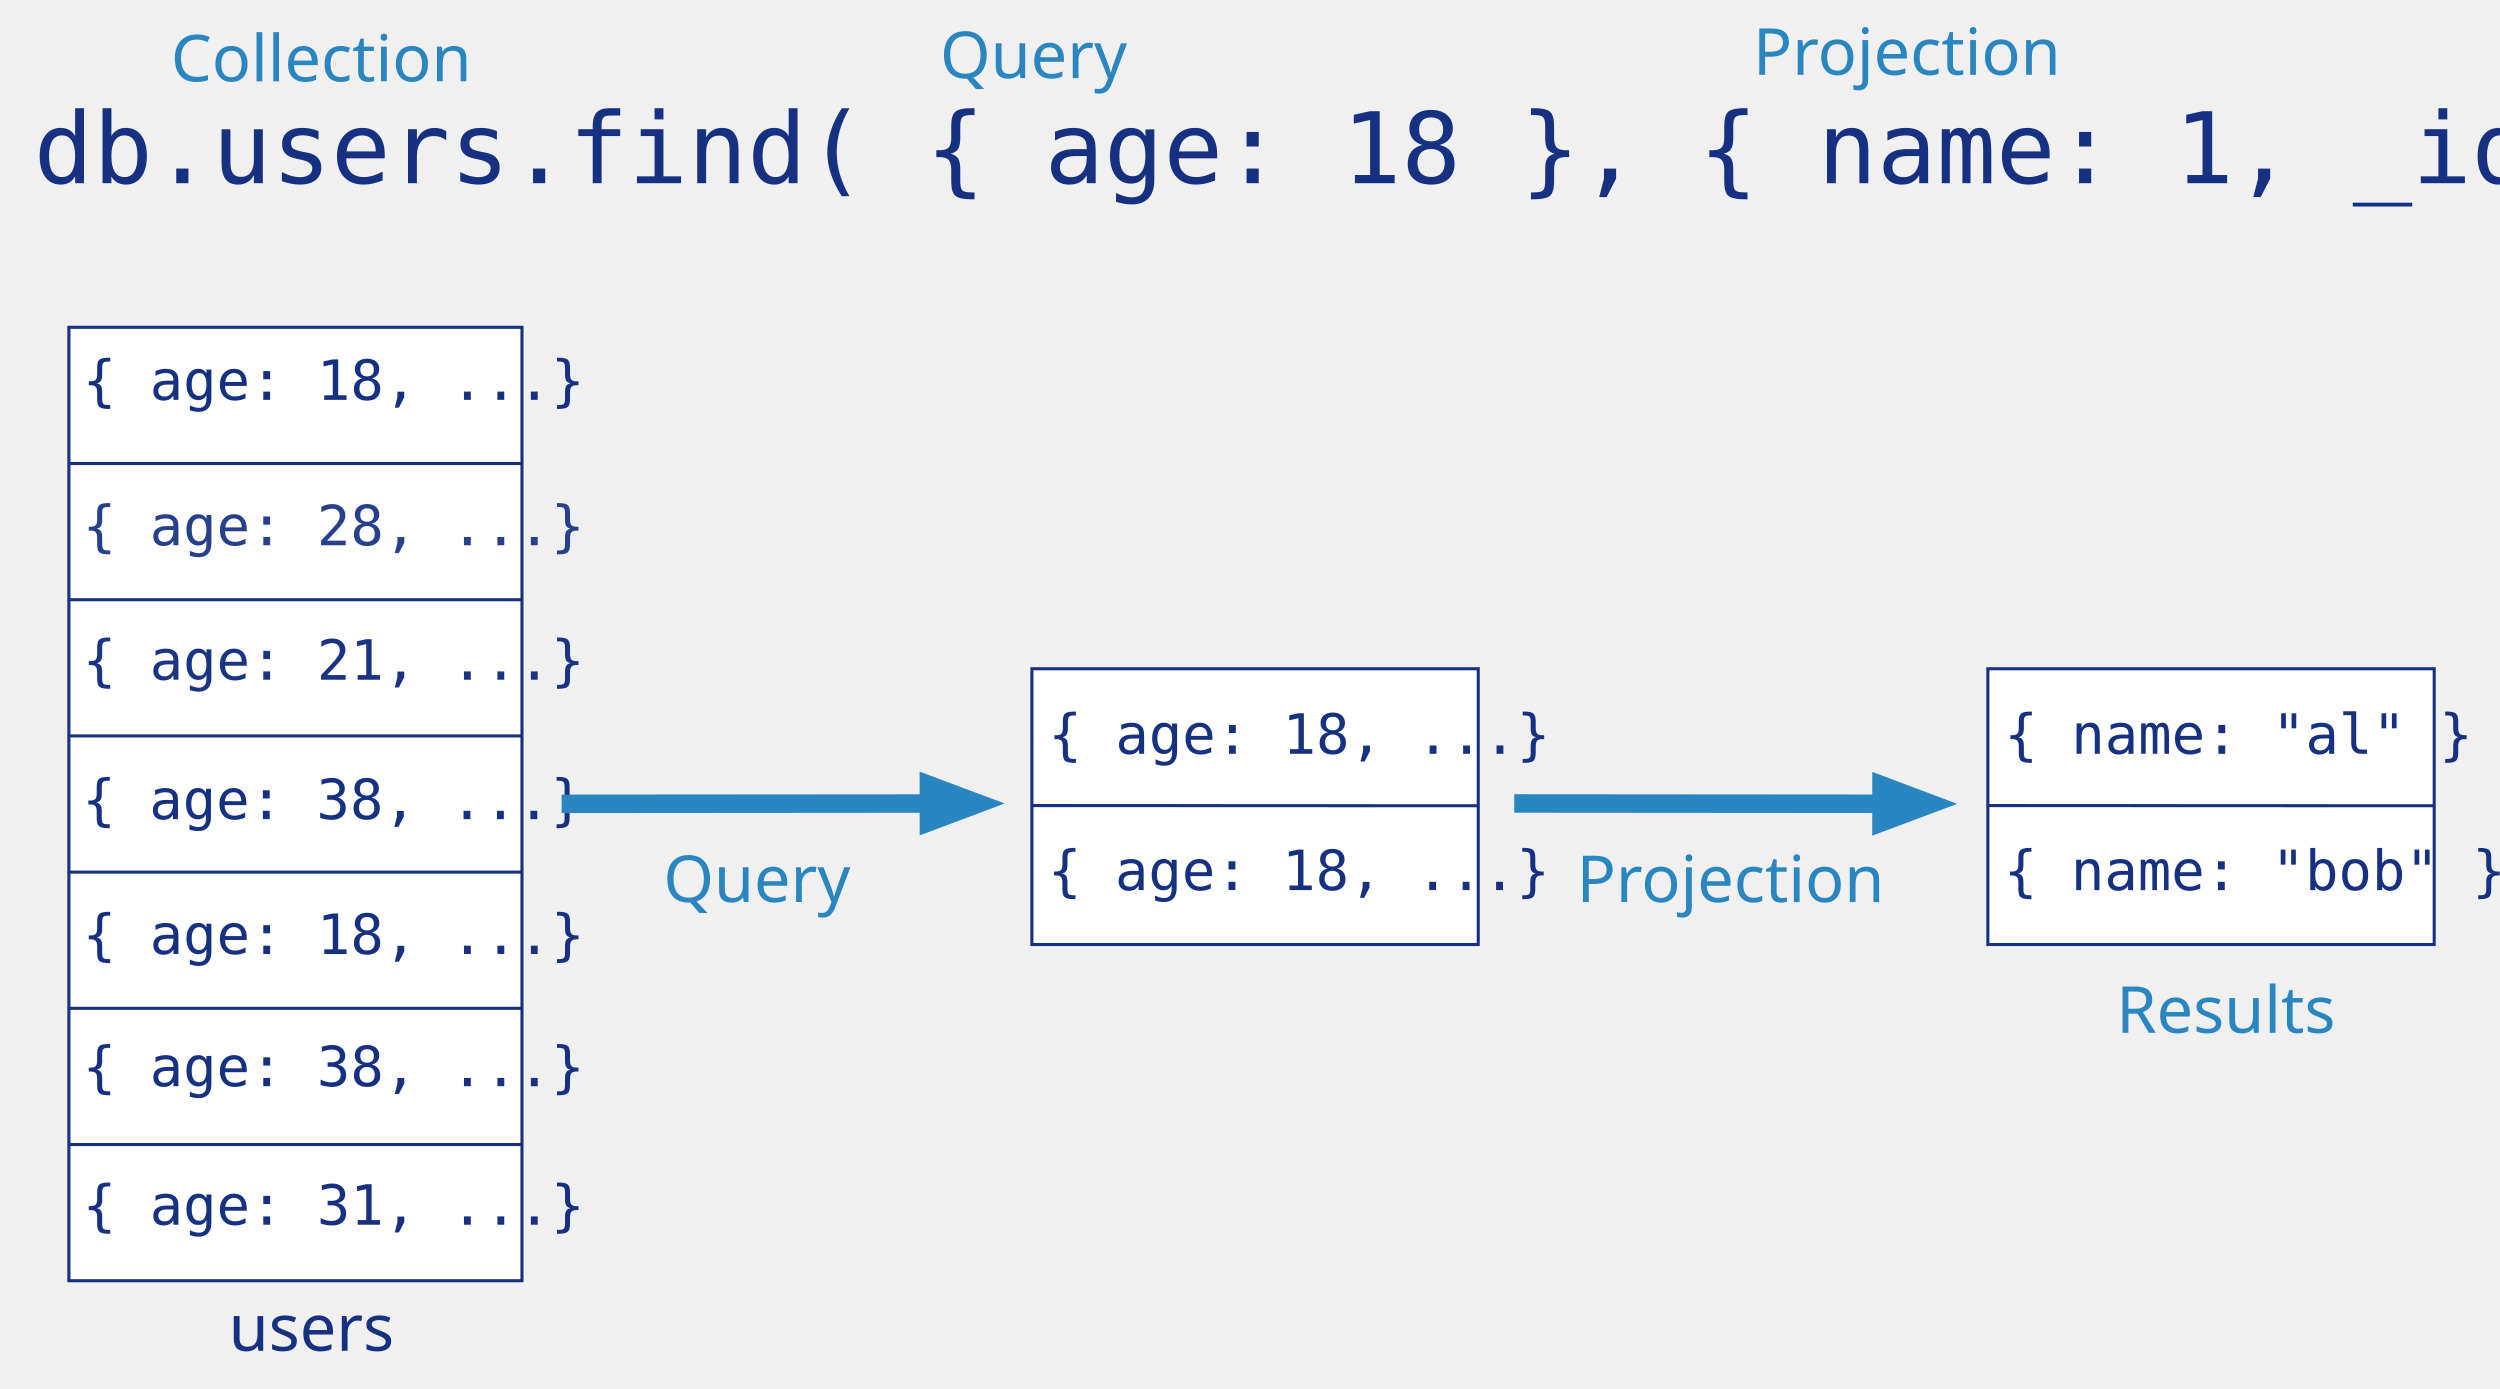
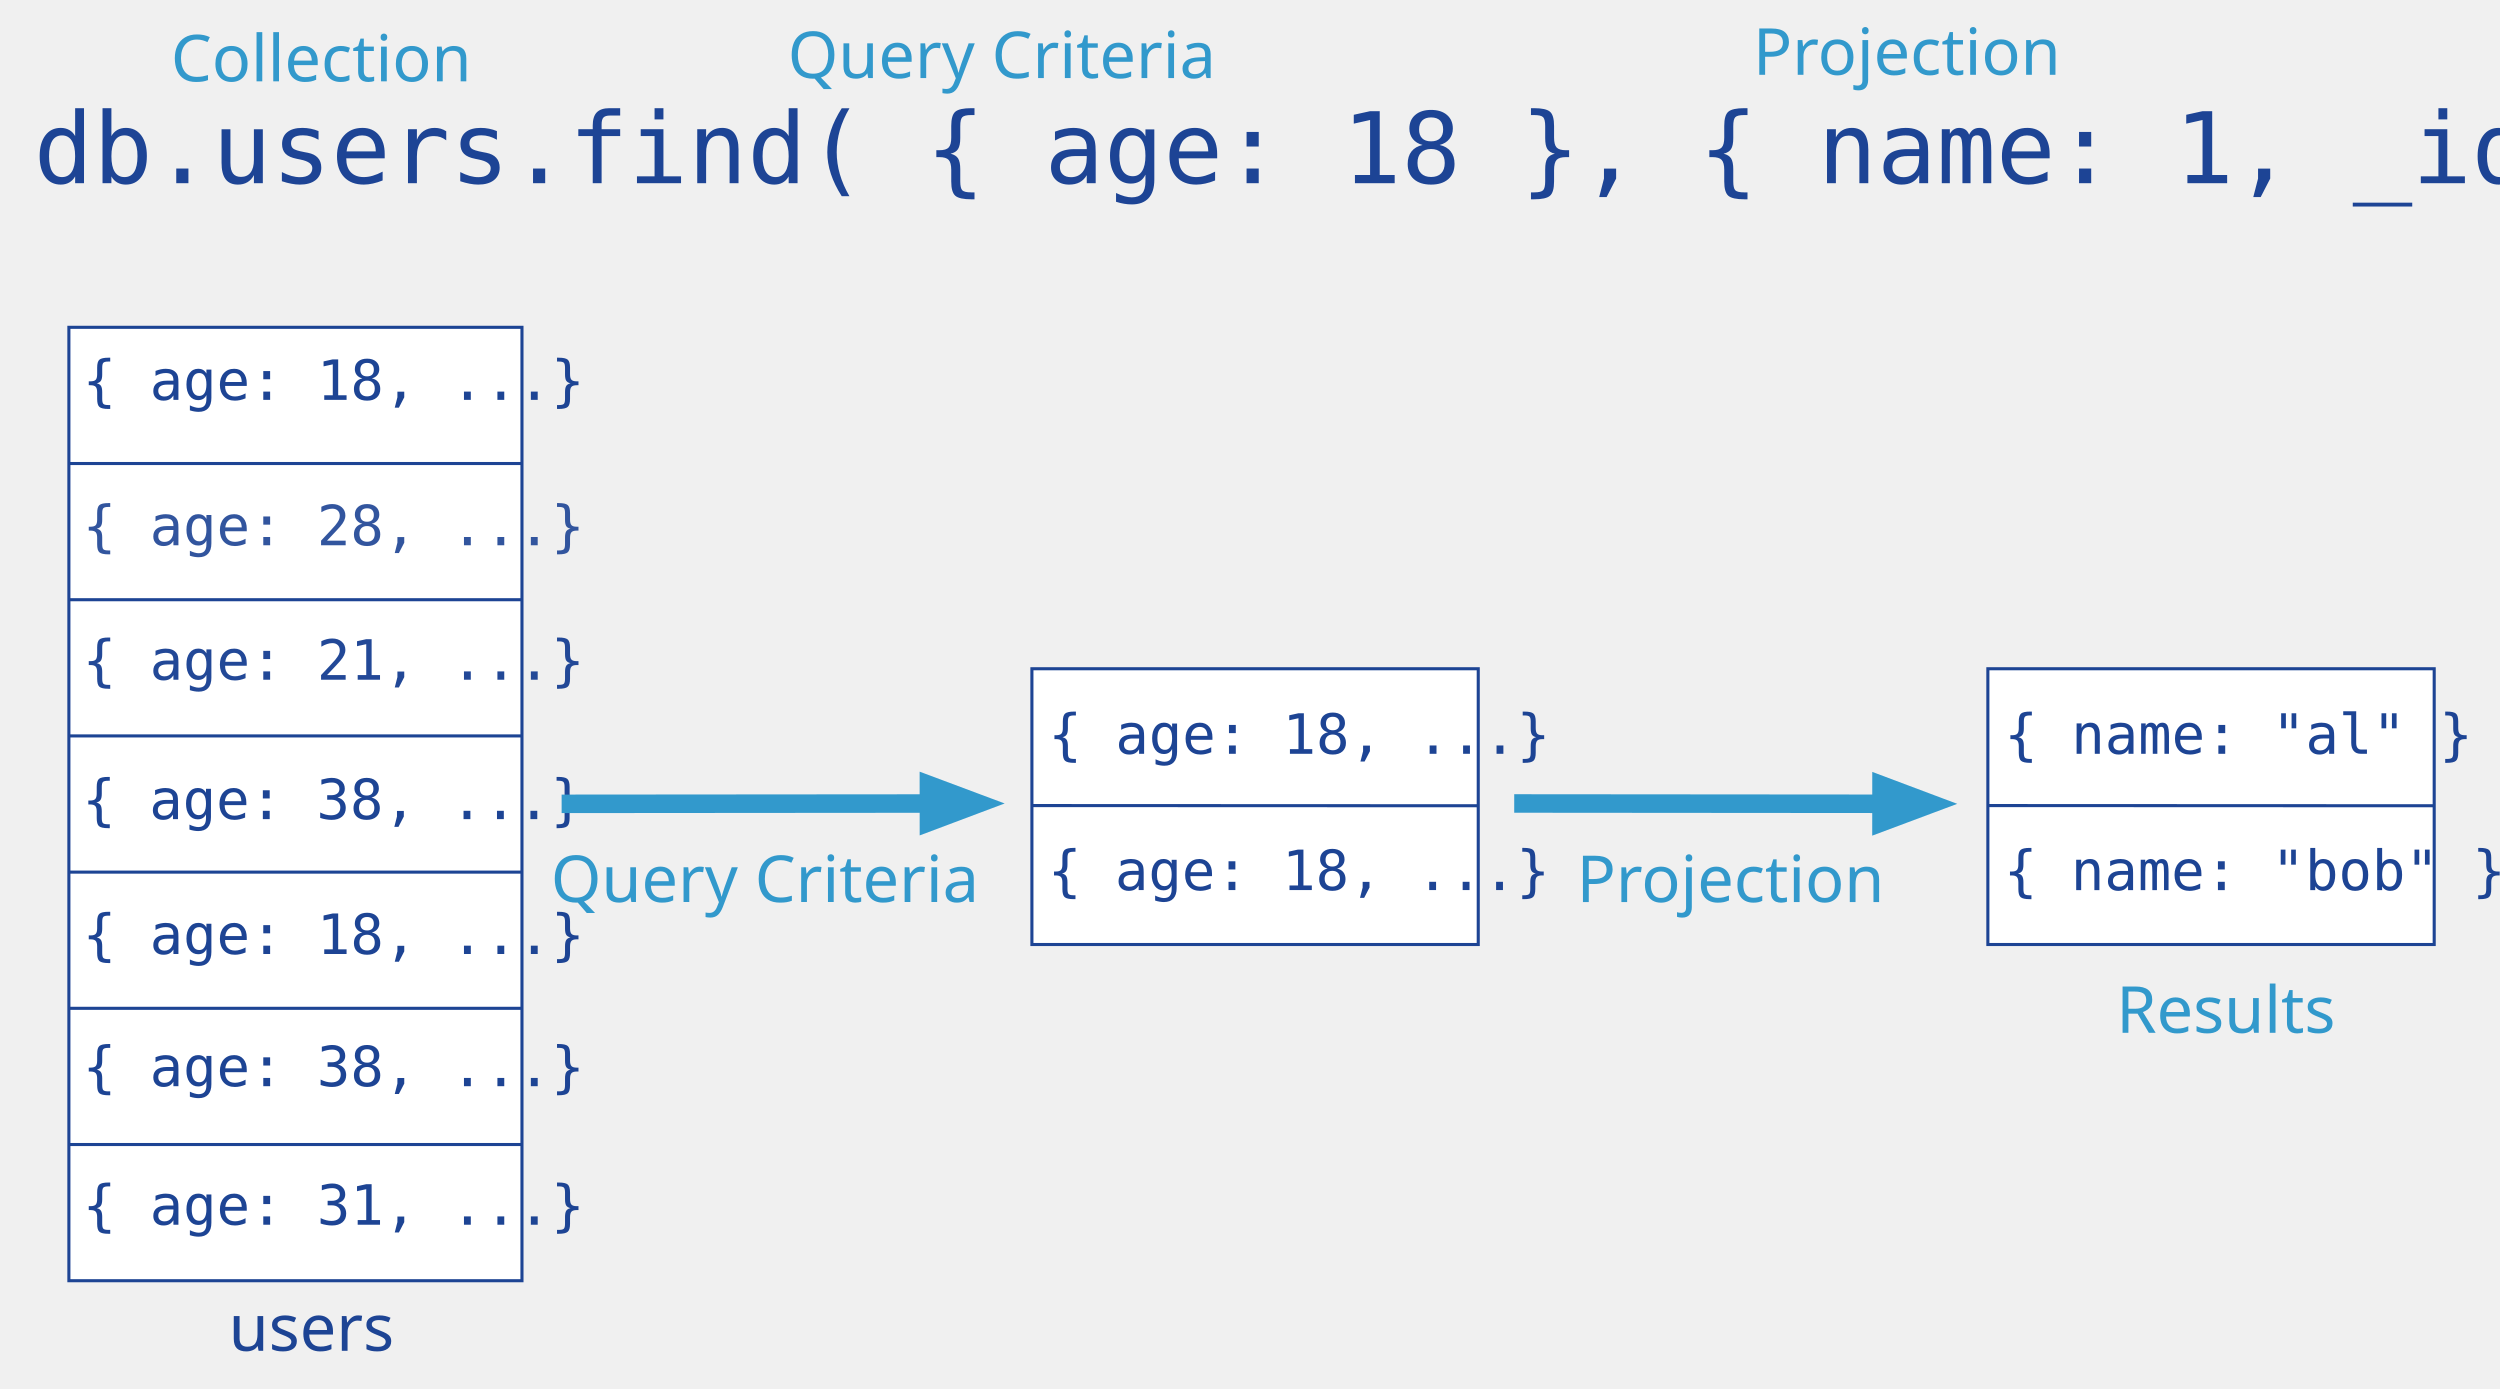
<svg xmlns="http://www.w3.org/2000/svg" version="1.1" x="0px" y="0px" width="810" height="450" viewBox="0, 0, 810, 450">
  <g id="Layer 1">
    <g>
      <g>
        <path d="M22.319,106.051 L169.118,106.051 L169.118,414.953 L22.319,414.953 z" fill="#FFFFFF" />
-         <path d="M22.319,106.051 L169.118,106.051 L169.118,414.953 L22.319,414.953 z" fill-opacity="0" stroke="#173182" stroke-width="1" />
+         <path d="M22.319,106.051 L169.118,106.051 L169.118,414.953 L22.319,414.953 z" fill-opacity="0" stroke="#1D4494" stroke-width="1" />
      </g>
-       <path d="M22.319,150.18 L169.118,150.18" fill-opacity="0" stroke="#173182" stroke-width="1" />
-       <path d="M22.319,238.438 L169.118,238.438" fill-opacity="0" stroke="#173182" stroke-width="1" />
-       <path d="M22.319,194.309 L169.118,194.309" fill-opacity="0" stroke="#173182" stroke-width="1" />
-       <path d="M22.319,282.566 L169.118,282.566" fill-opacity="0" stroke="#173182" stroke-width="1" />
-       <path d="M22.319,326.695 L169.118,326.695" fill-opacity="0" stroke="#173182" stroke-width="1" />
-       <path d="M22.319,370.824 L169.118,370.824" fill-opacity="0" stroke="#173182" stroke-width="1" />
+       <path d="M22.319,150.18 L169.118,150.18" fill-opacity="0" stroke="#1D4494" stroke-width="1" />
+       <path d="M22.319,238.438 L169.118,238.438" fill-opacity="0" stroke="#1D4494" stroke-width="1" />
+       <path d="M22.319,194.309 L169.118,194.309" fill-opacity="0" stroke="#1D4494" stroke-width="1" />
+       <path d="M22.319,282.566 L169.118,282.566" fill-opacity="0" stroke="#1D4494" stroke-width="1" />
+       <path d="M22.319,326.695 L169.118,326.695" fill-opacity="0" stroke="#1D4494" stroke-width="1" />
+       <path d="M22.319,370.824 L169.118,370.824" fill-opacity="0" stroke="#1D4494" stroke-width="1" />
    </g>
    <text transform="matrix(1, 0, 0, 1, 96.692, 126.952)">
-       <tspan x="-69.873" y="2.614" font-family="Inconsolata" font-size="18" fill="#173182">{ age: 18, ...}</tspan>
+       <tspan x="-69.873" y="2.614" font-family="Inconsolata" font-size="18" fill="#1D4494">{ age: 18, ...}</tspan>
    </text>
    <text transform="matrix(1, 0, 0, 1, 96.692, 171.995)">
-       <tspan x="-69.873" y="4.677" font-family="Inconsolata" font-size="18" fill="#26408C">{ age: 28, ...}</tspan>
+       <tspan x="-69.873" y="4.677" font-family="Inconsolata" font-size="18" fill="#32559E">{ age: 28, ...}</tspan>
    </text>
    <text transform="matrix(1, 0, 0, 1, 96.623, 261.566)">
-       <tspan x="-69.941" y="3.826" font-family="Inconsolata" font-size="18" fill="#173182">{ age: 38, ...}</tspan>
+       <tspan x="-69.941" y="3.826" font-family="Inconsolata" font-size="18" fill="#1D4494">{ age: 38, ...}</tspan>
    </text>
    <text transform="matrix(1, 0, 0, 1, 96.692, 216.098)">
-       <tspan x="-69.873" y="4.129" font-family="Inconsolata" font-size="18" fill="#1A3485">{ age: 21, ...}</tspan>
+       <tspan x="-69.873" y="4.129" font-family="Inconsolata" font-size="18" fill="#224897">{ age: 21, ...}</tspan>
    </text>
    <text transform="matrix(1, 0, 0, 1, 96.692, 392.28)">
-       <tspan x="-69.873" y="4.534" font-family="Inconsolata" font-size="18" fill="#173182">{ age: 31, ...}</tspan>
+       <tspan x="-69.873" y="4.534" font-family="Inconsolata" font-size="18" fill="#1D4494">{ age: 31, ...}</tspan>
    </text>
    <text transform="matrix(1, 0, 0, 1, 96.692, 305.186)">
-       <tspan x="-69.873" y="3.909" font-family="Inconsolata" font-size="18" fill="#173182">{ age: 18, ...}</tspan>
+       <tspan x="-69.873" y="3.909" font-family="Inconsolata" font-size="18" fill="#1D4494">{ age: 18, ...}</tspan>
    </text>
    <text transform="matrix(1, 0, 0, 1, 96.692, 347.137)">
-       <tspan x="-69.873" y="4.793" font-family="Inconsolata" font-size="18" fill="#173182">{ age: 38, ...}</tspan>
+       <tspan x="-69.873" y="4.793" font-family="Inconsolata" font-size="18" fill="#1D4494">{ age: 38, ...}</tspan>
    </text>
    <text transform="matrix(1, 0, 0, 1, 96.623, 431.156)">
-       <tspan x="-22.534" y="6.5" font-family="GillSans" font-size="21" fill="#173182">users</tspan>
+       <tspan x="-22.534" y="6.5" font-family="GillSans" font-size="21" fill="#1D4494">users</tspan>
    </text>
    <g>
-       <path d="M181.968,260.443 L300.968,260.344" fill-opacity="0" stroke="#2A86C0" stroke-width="6" />
-       <path d="M300.973,266.344 L316.968,260.33 L300.963,254.344 z" fill="#2A86C0" fill-opacity="1" stroke="#2A86C0" stroke-width="6" stroke-opacity="1" />
+       <path d="M181.968,260.443 L300.968,260.344" fill-opacity="0" stroke="#3299CC" stroke-width="6" />
+       <path d="M300.973,266.344 L316.968,260.33 L300.963,254.344 z" fill="#3299CC" fill-opacity="1" stroke="#3299CC" stroke-width="6" stroke-opacity="1" />
    </g>
-     <text transform="matrix(1, 0, 0, 1, 244.968, 286.814)">
-       <tspan x="-30.038" y="5.436" font-family="GillSans" font-size="21" fill="#2A86C0">Query</tspan>
+     <text transform="matrix(1, 0, 0, 1, 248.468, 286.814)">
+       <tspan x="-70" y="5.436" font-family="GillSans" font-size="21" fill="#3299CC">Query Criteria</tspan>
    </text>
    <g>
      <g>
        <path d="M334.338,216.674 L478.951,216.674 L478.951,306.02 L334.338,306.02 z" fill="#FFFFFF" />
-         <path d="M334.338,216.674 L478.951,216.674 L478.951,306.02 L334.338,306.02 z" fill-opacity="0" stroke="#173182" stroke-width="1" />
+         <path d="M334.338,216.674 L478.951,216.674 L478.951,306.02 L334.338,306.02 z" fill-opacity="0" stroke="#1D4494" stroke-width="1" />
      </g>
-       <path d="M334.338,261.001 L478.951,261.065" fill-opacity="0" stroke="#173182" stroke-width="1" />
+       <path d="M334.338,261.001 L478.951,261.065" fill-opacity="0" stroke="#1D4494" stroke-width="1" />
      <text transform="matrix(1, 0, 0, 1, 408.606, 284.566)">
-         <tspan x="-69.043" y="3.826" font-family="Inconsolata" font-size="18" fill="#173182">{ age: 18, ...}</tspan>
+         <tspan x="-69.043" y="3.826" font-family="Inconsolata" font-size="18" fill="#1D4494">{ age: 18, ...}</tspan>
      </text>
      <text transform="matrix(1, 0, 0, 1, 408.675, 240.098)">
-         <tspan x="-68.974" y="4.129" font-family="Inconsolata" font-size="18" fill="#173182">{ age: 18, ...}</tspan>
+         <tspan x="-68.974" y="4.129" font-family="Inconsolata" font-size="18" fill="#1D4494">{ age: 18, ...}</tspan>
      </text>
    </g>
    <text transform="matrix(1, 0, 0, 1, 556.105, 286.827)">
-       <tspan x="-45.263" y="5.436" font-family="GillSans" font-size="21" fill="#2A86C0">Projection</tspan>
+       <tspan x="-45.263" y="5.436" font-family="GillSans" font-size="21" fill="#3299CC">Projection</tspan>
    </text>
    <g>
-       <path d="M490.605,260.326 L609.605,260.426" fill-opacity="0" stroke="#2A86C0" stroke-width="6" />
-       <path d="M609.6,266.426 L625.605,260.439 L609.61,254.426 z" fill="#2A86C0" fill-opacity="1" stroke="#2A86C0" stroke-width="6" stroke-opacity="1" />
+       <path d="M490.605,260.326 L609.605,260.426" fill-opacity="0" stroke="#3299CC" stroke-width="6" />
+       <path d="M609.6,266.426 L625.605,260.439 L609.61,254.426 z" fill="#3299CC" fill-opacity="1" stroke="#3299CC" stroke-width="6" stroke-opacity="1" />
    </g>
    <text transform="matrix(1, 0, 0, 1, 718.336, 329.189)">
-       <tspan x="-32.656" y="5.436" font-family="GillSans" font-size="21" fill="#2A86C0">Results</tspan>
+       <tspan x="-32.656" y="5.436" font-family="GillSans" font-size="21" fill="#3299CC">Results</tspan>
    </text>
    <g>
      <path d="M644.068,216.674 L788.681,216.674 L788.681,306.02 L644.068,306.02 z" fill="#FFFFFF" />
-       <path d="M644.068,216.674 L788.681,216.674 L788.681,306.02 L644.068,306.02 z" fill-opacity="0" stroke="#173182" stroke-width="1" />
+       <path d="M644.068,216.674 L788.681,216.674 L788.681,306.02 L644.068,306.02 z" fill-opacity="0" stroke="#1D4494" stroke-width="1" />
    </g>
-     <path d="M644.068,261.001 L788.681,261.065" fill-opacity="0" stroke="#173182" stroke-width="1" />
+     <path d="M644.068,261.001 L788.681,261.065" fill-opacity="0" stroke="#1D4494" stroke-width="1" />
    <text transform="matrix(1, 0, 0, 1, 718.336, 285.721)">
-       <tspan x="-69.043" y="2.671" font-family="Inconsolata" font-size="18" fill="#173182">{ name: "bob" }</tspan>
+       <tspan x="-69.043" y="2.671" font-family="Inconsolata" font-size="18" fill="#1D4494">{ name: "bob" }</tspan>
    </text>
    <text transform="matrix(1, 0, 0, 1, 713.571, 239.499)">
-       <tspan x="-64.141" y="4.728" font-family="Inconsolata" font-size="18" fill="#173182">{ name: "al" }</tspan>
+       <tspan x="-64.141" y="4.728" font-family="Inconsolata" font-size="18" fill="#1D4494">{ name: "al" }</tspan>
    </text>
    <g>
      <text transform="matrix(1, 0, 0, 1, 405, 49.359)">
-         <tspan x="-394.064" y="10" font-family="Inconsolata" font-size="32" fill="#173182">db.users.find( { age: 18 }, { name: 1, _id: 0 } )</tspan>
+         <tspan x="-394.064" y="10" font-family="Inconsolata" font-size="32" fill="#1D4495">db.users.find( { age: 18 }, { name: 1, _id: 0 } )</tspan>
      </text>
      <text transform="matrix(1, -0, 0, 1, 99.661, 19.859)">
-         <tspan x="-44.302" y="6.5" font-family="GillSans" font-size="21" fill="#2A86C0">Collection</tspan>
+         <tspan x="-44.302" y="6.5" font-family="GillSans" font-size="21" fill="#3299CC">Collection</tspan>
      </text>
-       <text transform="matrix(1, 0, 0, 1, 334.605, 19.859)">
-         <tspan x="-30.038" y="5.436" font-family="GillSans" font-size="21" fill="#2A86C0">Query</tspan>
+       <text transform="matrix(1, 0, 0, 1, 321.982, 19.859)">
+         <tspan x="-66.759" y="5.436" font-family="GillSans" font-size="21" fill="#3299CC">Query Criteria</tspan>
      </text>
      <text transform="matrix(1, 0, 0, 1, 614.363, 18.795)">
-         <tspan x="-46.386" y="5.436" font-family="GillSans" font-size="21" fill="#2A86C0">Projection</tspan>
+         <tspan x="-46.386" y="5.436" font-family="GillSans" font-size="21" fill="#3299CC">Projection</tspan>
      </text>
    </g>
  </g>
  <defs />
</svg>
